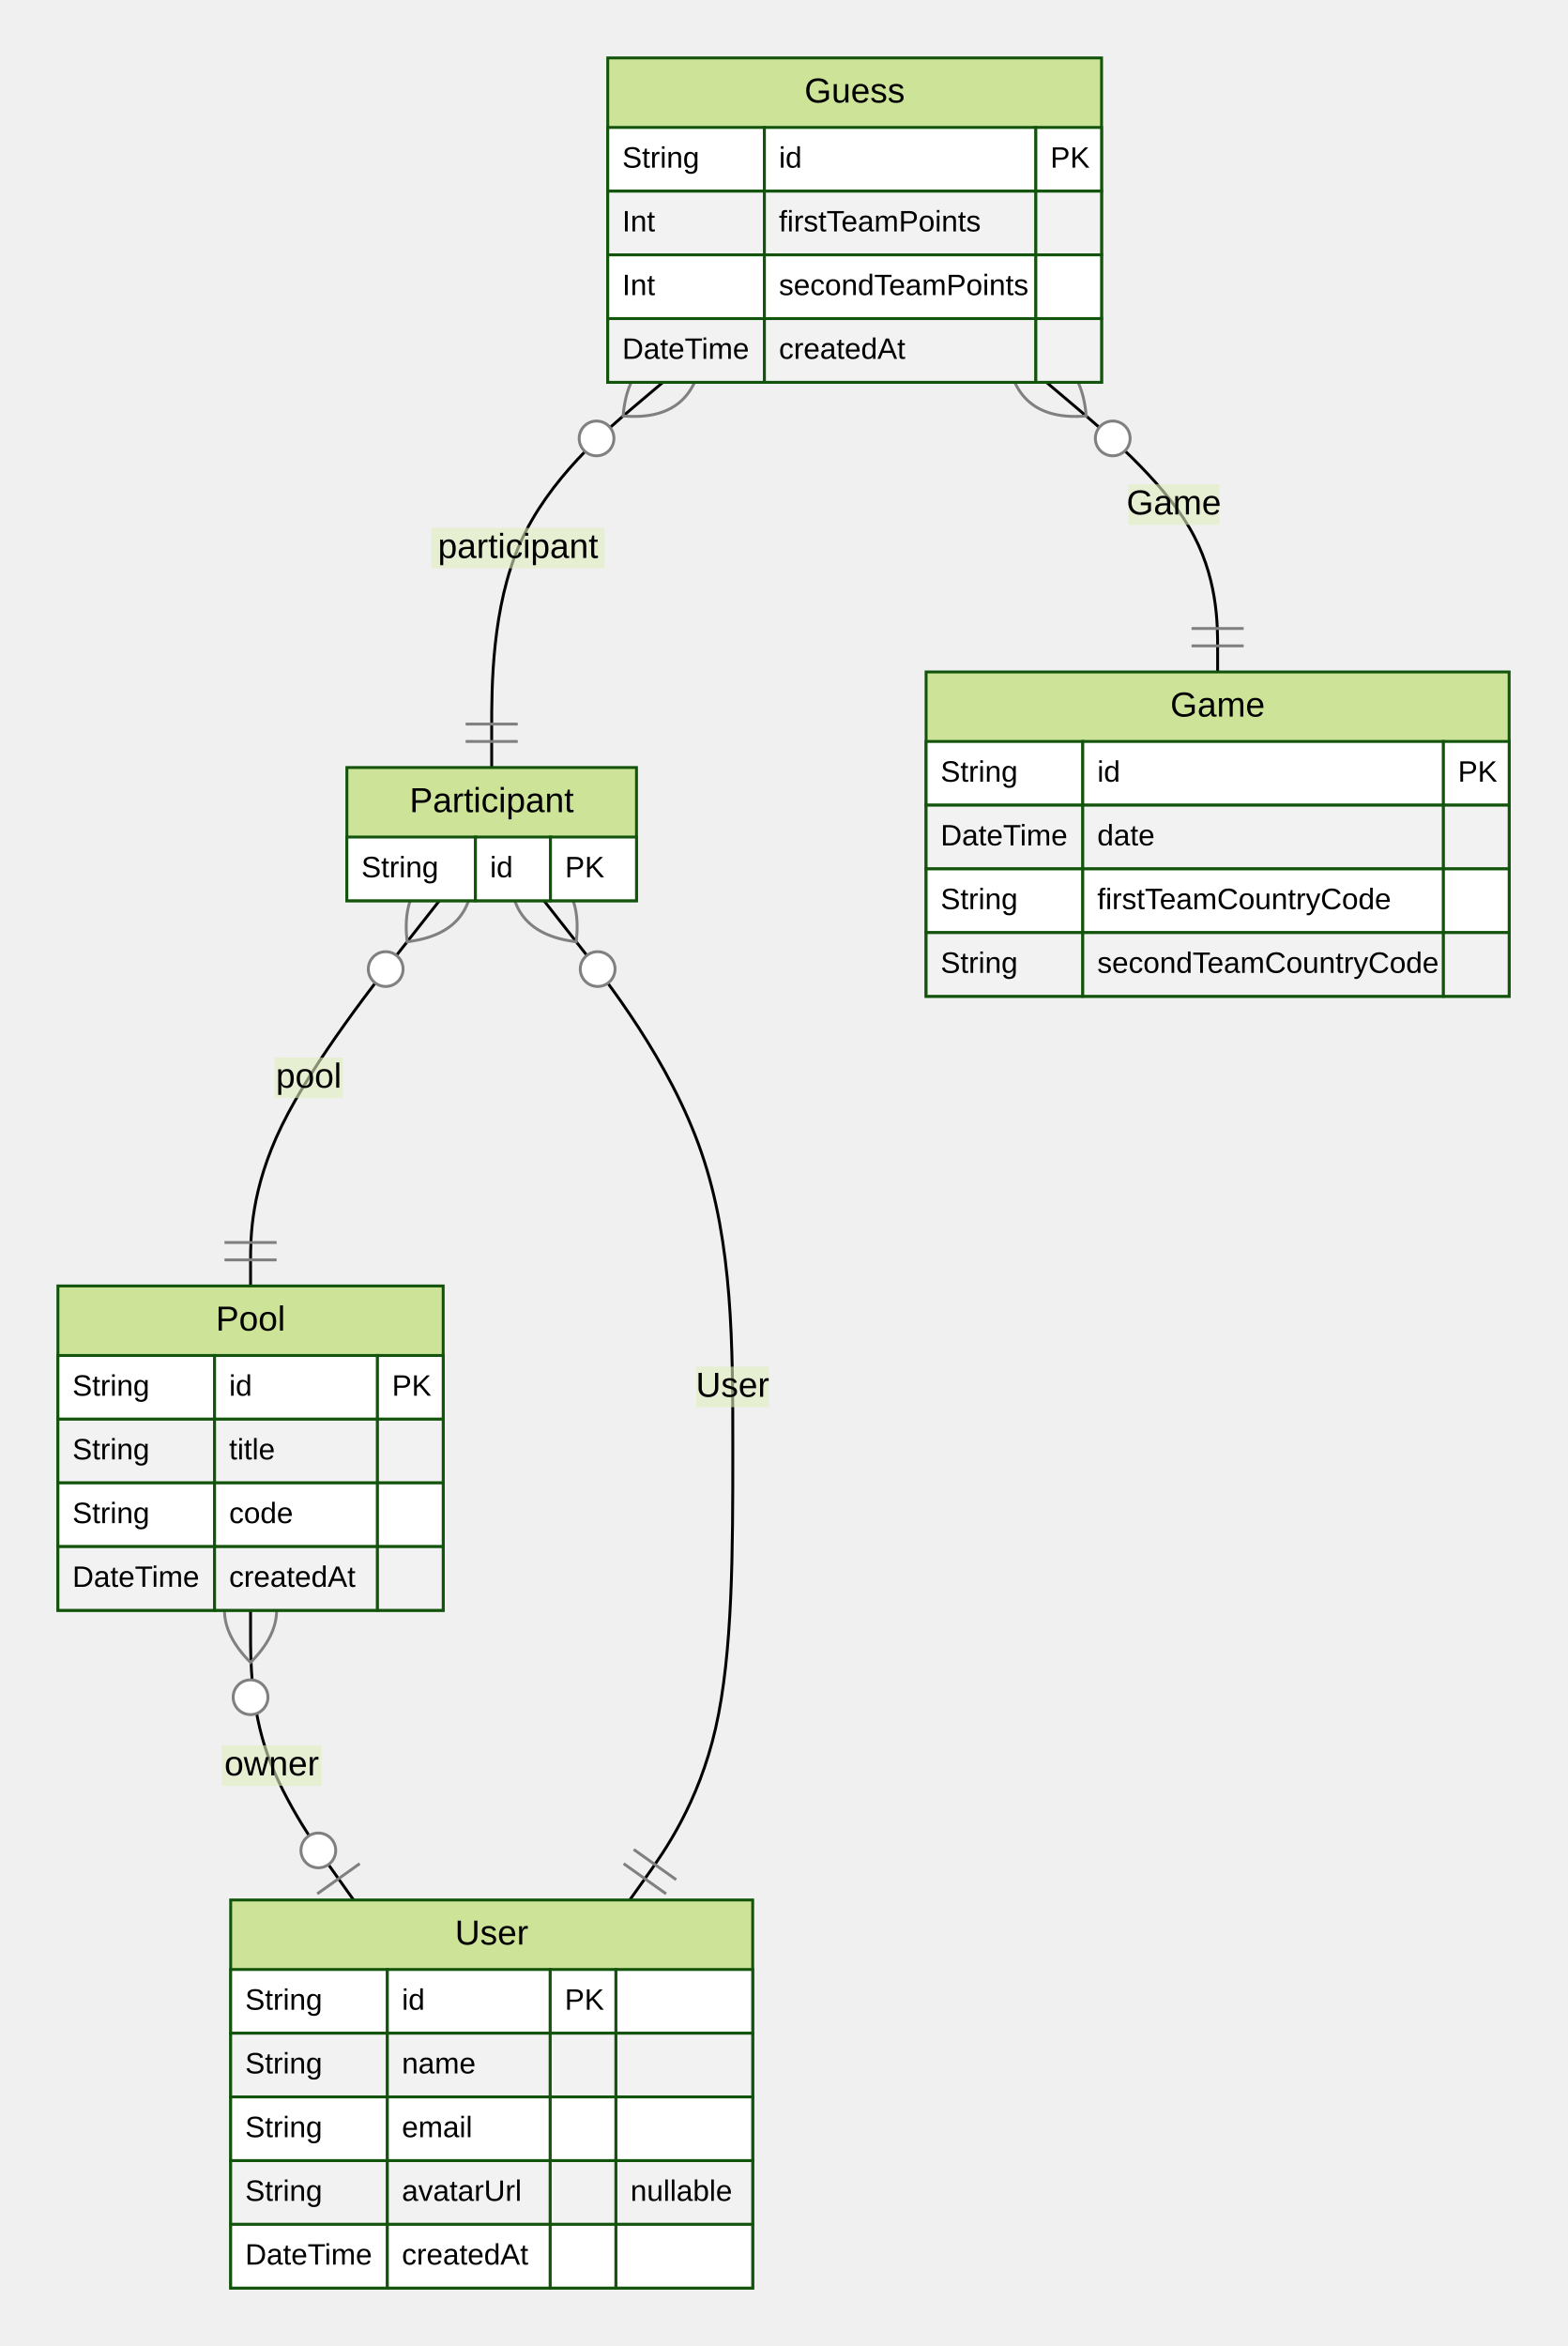
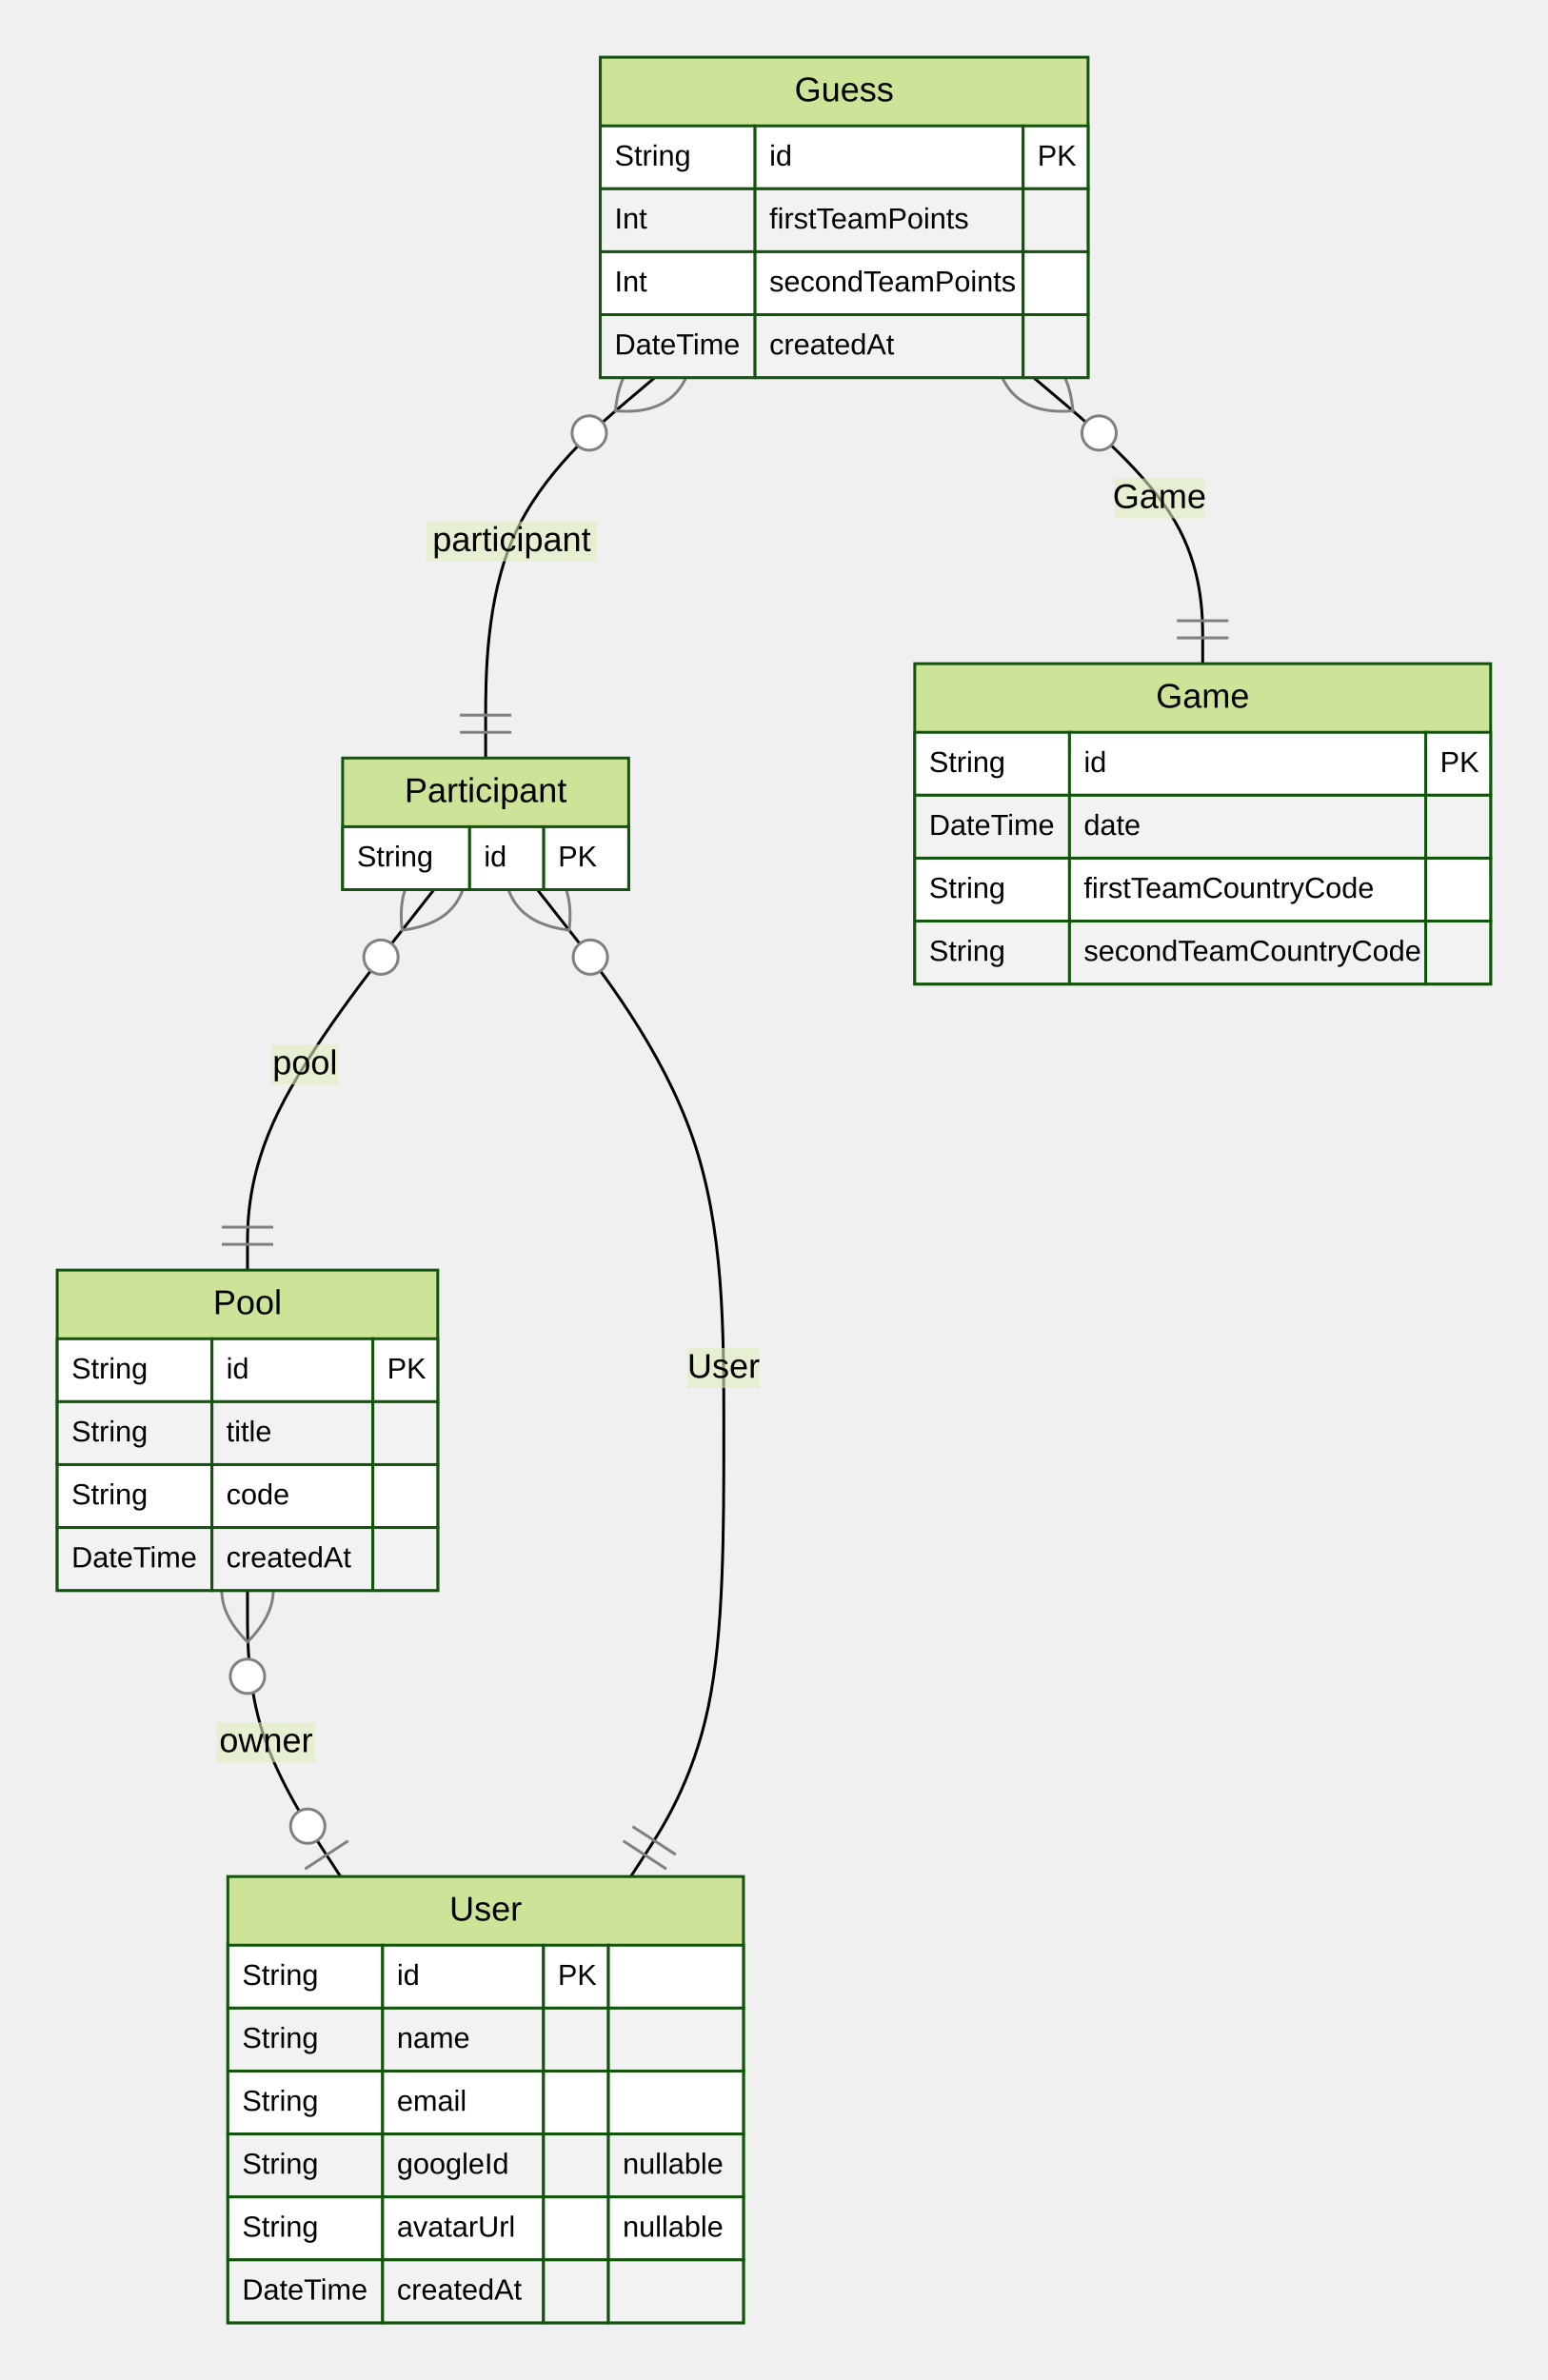
- <svg xmlns="http://www.w3.org/2000/svg" aria-labelledby="chart-title-mermaid-0 chart-desc-mermaid-0" role="img" viewBox="0 0 541.082 810" style="max-width: 541.082px; background-color: white;" width="100%" id="mermaid-0">
+ <svg xmlns="http://www.w3.org/2000/svg" aria-labelledby="chart-title-mermaid-0 chart-desc-mermaid-0" role="img" viewBox="0 0 541.082 832" style="max-width: 541.082px; background-color: white;" width="100%" id="mermaid-0">
  <style>#mermaid-0 {font-family:"trebuchet ms",verdana,arial,sans-serif;font-size:16px;fill:#000000;}#mermaid-0 .error-icon{fill:#552222;}#mermaid-0 .error-text{fill:#552222;stroke:#552222;}#mermaid-0 .edge-thickness-normal{stroke-width:2px;}#mermaid-0 .edge-thickness-thick{stroke-width:3.5px;}#mermaid-0 .edge-pattern-solid{stroke-dasharray:0;}#mermaid-0 .edge-pattern-dashed{stroke-dasharray:3;}#mermaid-0 .edge-pattern-dotted{stroke-dasharray:2;}#mermaid-0 .marker{fill:#000000;stroke:#000000;}#mermaid-0 .marker.cross{stroke:#000000;}#mermaid-0 svg{font-family:"trebuchet ms",verdana,arial,sans-serif;font-size:16px;}#mermaid-0 .entityBox{fill:#cde498;stroke:#13540c;}#mermaid-0 .attributeBoxOdd{fill:#ffffff;stroke:#13540c;}#mermaid-0 .attributeBoxEven{fill:#f2f2f2;stroke:#13540c;}#mermaid-0 .relationshipLabelBox{fill:hsl(78.158, 58.462%, 84.51%);opacity:0.7;background-color:hsl(78.158, 58.462%, 84.51%);}#mermaid-0 .relationshipLabelBox rect{opacity:0.5;}#mermaid-0 .relationshipLine{stroke:#000000;}#mermaid-0 :root{--mermaid-font-family:"trebuchet ms",verdana,arial,sans-serif;}</style>
  <g />
  <defs>
    <marker orient="auto" markerHeight="18" markerWidth="18" refY="9" refX="0" id="ONLY_ONE_START">
      <path d="M9,0 L9,18 M15,0 L15,18" fill="none" stroke="gray" />
    </marker>
  </defs>
  <defs>
    <marker orient="auto" markerHeight="18" markerWidth="18" refY="9" refX="18" id="ONLY_ONE_END">
      <path d="M3,0 L3,18 M9,0 L9,18" fill="none" stroke="gray" />
    </marker>
  </defs>
  <defs>
    <marker orient="auto" markerHeight="18" markerWidth="30" refY="9" refX="0" id="ZERO_OR_ONE_START">
      <circle r="6" cy="9" cx="21" fill="white" stroke="gray" />
      <path d="M9,0 L9,18" fill="none" stroke="gray" />
    </marker>
  </defs>
  <defs>
    <marker orient="auto" markerHeight="18" markerWidth="30" refY="9" refX="30" id="ZERO_OR_ONE_END">
      <circle r="6" cy="9" cx="9" fill="white" stroke="gray" />
      <path d="M21,0 L21,18" fill="none" stroke="gray" />
    </marker>
  </defs>
  <defs>
    <marker orient="auto" markerHeight="36" markerWidth="45" refY="18" refX="18" id="ONE_OR_MORE_START">
      <path d="M0,18 Q 18,0 36,18 Q 18,36 0,18 M42,9 L42,27" fill="none" stroke="gray" />
    </marker>
  </defs>
  <defs>
    <marker orient="auto" markerHeight="36" markerWidth="45" refY="18" refX="27" id="ONE_OR_MORE_END">
      <path d="M3,9 L3,27 M9,18 Q27,0 45,18 Q27,36 9,18" fill="none" stroke="gray" />
    </marker>
  </defs>
  <defs>
    <marker orient="auto" markerHeight="36" markerWidth="57" refY="18" refX="18" id="ZERO_OR_MORE_START">
      <circle r="6" cy="18" cx="48" fill="white" stroke="gray" />
      <path d="M0,18 Q18,0 36,18 Q18,36 0,18" fill="none" stroke="gray" />
    </marker>
  </defs>
  <defs>
    <marker orient="auto" markerHeight="36" markerWidth="57" refY="18" refX="39" id="ZERO_OR_MORE_END">
      <circle r="6" cy="18" cx="9" fill="white" stroke="gray" />
      <path d="M21,18 Q39,0 57,18 Q39,36 21,18" fill="none" stroke="gray" />
    </marker>
  </defs>
-   <path marker-start="url(#ZERO_OR_MORE_START)" marker-end="url(#ZERO_OR_ONE_END)" fill="none" stroke="gray" d="M86.513,556L86.513,564.333C86.513,572.667,86.513,589.333,92.443,606C98.373,622.667,110.233,639.333,116.163,647.667L122.093,656" class="er relationshipLine" />
-   <path marker-start="url(#ZERO_OR_MORE_START)" marker-end="url(#ONLY_ONE_END)" fill="none" stroke="gray" d="M187.835,311L198.7,324.833C209.565,338.667,231.296,366.333,242.161,397.833C253.026,429.333,253.026,464.667,253.026,500C253.026,535.333,253.026,570.667,247.096,596.667C241.167,622.667,229.307,639.333,223.377,647.667L217.447,656" class="er relationshipLine" />
+   <path marker-start="url(#ZERO_OR_MORE_START)" marker-end="url(#ZERO_OR_ONE_END)" fill="none" stroke="gray" d="M86.513,556L86.513,564.333C86.513,572.667,86.513,589.333,91.934,606C97.354,622.667,108.195,639.333,113.615,647.667L119.035,656" class="er relationshipLine" />
+   <path marker-start="url(#ZERO_OR_MORE_START)" marker-end="url(#ONLY_ONE_END)" fill="none" stroke="gray" d="M187.835,311L198.7,324.833C209.565,338.667,231.296,366.333,242.161,397.833C253.026,429.333,253.026,464.667,253.026,500C253.026,535.333,253.026,570.667,247.606,596.667C242.186,622.667,231.345,639.333,225.925,647.667L220.504,656" class="er relationshipLine" />
  <path marker-start="url(#ZERO_OR_MORE_START)" marker-end="url(#ONLY_ONE_END)" fill="none" stroke="gray" d="M151.705,311L140.839,324.833C129.974,338.667,108.244,366.333,97.378,388.5C86.513,410.667,86.513,427.333,86.513,435.667L86.513,444" class="er relationshipLine" />
  <path marker-start="url(#ZERO_OR_MORE_START)" marker-end="url(#ONLY_ONE_END)" fill="none" stroke="gray" d="M228.887,132L219.034,140.333C209.181,148.667,189.476,165.333,179.623,187.5C169.77,209.667,169.77,237.333,169.77,251.167L169.77,265" class="er relationshipLine" />
  <path marker-start="url(#ZERO_OR_MORE_START)" marker-end="url(#ONLY_ONE_END)" fill="none" stroke="gray" d="M361.309,132L371.162,140.333C381.015,148.667,400.72,165.333,410.573,182C420.426,198.667,420.426,215.333,420.426,223.667L420.426,232" class="er relationshipLine" />
  <g transform="translate(20,444 )" id="Pool">
    <rect height="112" width="133.026" y="0" x="0" stroke="gray" fill-opacity="100%" fill="honeydew" class="er entityBox" />
    <text transform="translate(66.51321,12)" style="font-family: &quot;trebuchet ms&quot;, verdana, arial, sans-serif;; font-size: 12px" text-anchor="middle" dominant-baseline="middle" y="0" x="0" id="entity-Pool" class="er entityLabel">Pool</text>
    <rect height="22" width="54.096" y="24" x="0" stroke="gray" fill-opacity="100%" fill="honeydew" class="er attributeBoxOdd" />
    <text transform="translate(5,35)" style="font-family: &quot;trebuchet ms&quot;, verdana, arial, sans-serif;; font-size: 10.2px" text-anchor="left" dominant-baseline="middle" y="0" x="0" id="entity-Pool-attr-1-type" class="er entityLabel">String</text>
    <rect height="22" width="56.243" y="24" x="54.096" stroke="gray" fill-opacity="100%" fill="honeydew" class="er attributeBoxOdd" />
    <text transform="translate(59.09555,35)" style="font-family: &quot;trebuchet ms&quot;, verdana, arial, sans-serif;; font-size: 10.2px" text-anchor="left" dominant-baseline="middle" y="0" x="0" id="entity-Pool-attr-1-name" class="er entityLabel">id</text>
    <rect height="22" width="22.688" y="24" x="110.339" stroke="gray" fill-opacity="100%" fill="honeydew" class="er attributeBoxOdd" />
    <text transform="translate(115.3387,35)" style="font-family: &quot;trebuchet ms&quot;, verdana, arial, sans-serif;; font-size: 10.2px" text-anchor="left" dominant-baseline="middle" y="0" x="0" id="entity-Pool-attr-1-key" class="er entityLabel">PK</text>
    <rect height="22" width="54.096" y="46" x="0" stroke="gray" fill-opacity="100%" fill="honeydew" class="er attributeBoxEven" />
    <text transform="translate(5,57)" style="font-family: &quot;trebuchet ms&quot;, verdana, arial, sans-serif;; font-size: 10.2px" text-anchor="left" dominant-baseline="middle" y="0" x="0" id="entity-Pool-attr-2-type" class="er entityLabel">String</text>
    <rect height="22" width="56.243" y="46" x="54.096" stroke="gray" fill-opacity="100%" fill="honeydew" class="er attributeBoxEven" />
    <text transform="translate(59.09555,57)" style="font-family: &quot;trebuchet ms&quot;, verdana, arial, sans-serif;; font-size: 10.2px" text-anchor="left" dominant-baseline="middle" y="0" x="0" id="entity-Pool-attr-2-name" class="er entityLabel">title</text>
    <rect height="22" width="22.688" y="46" x="110.339" stroke="gray" fill-opacity="100%" fill="honeydew" class="er attributeBoxEven" />
    <text transform="translate(115.3387,57)" style="font-family: &quot;trebuchet ms&quot;, verdana, arial, sans-serif;; font-size: 10.2px" text-anchor="left" dominant-baseline="middle" y="0" x="0" id="entity-Pool-attr-2-key" class="er entityLabel" />
    <rect height="22" width="54.096" y="68" x="0" stroke="gray" fill-opacity="100%" fill="honeydew" class="er attributeBoxOdd" />
    <text transform="translate(5,79)" style="font-family: &quot;trebuchet ms&quot;, verdana, arial, sans-serif;; font-size: 10.2px" text-anchor="left" dominant-baseline="middle" y="0" x="0" id="entity-Pool-attr-3-type" class="er entityLabel">String</text>
    <rect height="22" width="56.243" y="68" x="54.096" stroke="gray" fill-opacity="100%" fill="honeydew" class="er attributeBoxOdd" />
    <text transform="translate(59.09555,79)" style="font-family: &quot;trebuchet ms&quot;, verdana, arial, sans-serif;; font-size: 10.2px" text-anchor="left" dominant-baseline="middle" y="0" x="0" id="entity-Pool-attr-3-name" class="er entityLabel">code</text>
    <rect height="22" width="22.688" y="68" x="110.339" stroke="gray" fill-opacity="100%" fill="honeydew" class="er attributeBoxOdd" />
    <text transform="translate(115.3387,79)" style="font-family: &quot;trebuchet ms&quot;, verdana, arial, sans-serif;; font-size: 10.2px" text-anchor="left" dominant-baseline="middle" y="0" x="0" id="entity-Pool-attr-3-key" class="er entityLabel" />
    <rect height="22" width="54.096" y="90" x="0" stroke="gray" fill-opacity="100%" fill="honeydew" class="er attributeBoxEven" />
    <text transform="translate(5,101)" style="font-family: &quot;trebuchet ms&quot;, verdana, arial, sans-serif;; font-size: 10.2px" text-anchor="left" dominant-baseline="middle" y="0" x="0" id="entity-Pool-attr-4-type" class="er entityLabel">DateTime</text>
    <rect height="22" width="56.243" y="90" x="54.096" stroke="gray" fill-opacity="100%" fill="honeydew" class="er attributeBoxEven" />
    <text transform="translate(59.09555,101)" style="font-family: &quot;trebuchet ms&quot;, verdana, arial, sans-serif;; font-size: 10.2px" text-anchor="left" dominant-baseline="middle" y="0" x="0" id="entity-Pool-attr-4-name" class="er entityLabel">createdAt</text>
    <rect height="22" width="22.688" y="90" x="110.339" stroke="gray" fill-opacity="100%" fill="honeydew" class="er attributeBoxEven" />
    <text transform="translate(115.3387,101)" style="font-family: &quot;trebuchet ms&quot;, verdana, arial, sans-serif;; font-size: 10.2px" text-anchor="left" dominant-baseline="middle" y="0" x="0" id="entity-Pool-attr-4-key" class="er entityLabel" />
  </g>
  <g transform="translate(119.7698,265 )" id="Participant">
    <rect height="46" width="100" y="0" x="0" stroke="gray" fill-opacity="100%" fill="honeydew" class="er entityBox" />
    <text transform="translate(50,12)" style="font-family: &quot;trebuchet ms&quot;, verdana, arial, sans-serif;; font-size: 12px" text-anchor="middle" dominant-baseline="middle" y="0" x="0" id="entity-Participant" class="er entityLabel">Participant</text>
    <rect height="22" width="44.399" y="24" x="0" stroke="gray" fill-opacity="100%" fill="honeydew" class="er attributeBoxOdd" />
    <text transform="translate(5,35)" style="font-family: &quot;trebuchet ms&quot;, verdana, arial, sans-serif;; font-size: 10.2px" text-anchor="left" dominant-baseline="middle" y="0" x="0" id="entity-Participant-attr-1-type" class="er entityLabel">String</text>
    <rect height="22" width="25.911" y="24" x="44.399" stroke="gray" fill-opacity="100%" fill="honeydew" class="er attributeBoxOdd" />
    <text transform="translate(49.39862,35)" style="font-family: &quot;trebuchet ms&quot;, verdana, arial, sans-serif;; font-size: 10.2px" text-anchor="left" dominant-baseline="middle" y="0" x="0" id="entity-Participant-attr-1-name" class="er entityLabel">id</text>
    <rect height="22" width="29.69" y="24" x="70.31" stroke="gray" fill-opacity="100%" fill="honeydew" class="er attributeBoxOdd" />
    <text transform="translate(75.30976,35)" style="font-family: &quot;trebuchet ms&quot;, verdana, arial, sans-serif;; font-size: 10.2px" text-anchor="left" dominant-baseline="middle" y="0" x="0" id="entity-Participant-attr-1-key" class="er entityLabel">PK</text>
  </g>
  <g transform="translate(79.65034,656 )" id="User">
-     <rect height="134" width="180.239" y="0" x="0" stroke="gray" fill-opacity="100%" fill="honeydew" class="er entityBox" />
+     <rect height="156" width="180.239" y="0" x="0" stroke="gray" fill-opacity="100%" fill="honeydew" class="er entityBox" />
    <text transform="translate(90.11948,12)" style="font-family: &quot;trebuchet ms&quot;, verdana, arial, sans-serif;; font-size: 12px" text-anchor="middle" dominant-baseline="middle" y="0" x="0" id="entity-User" class="er entityLabel">User</text>
    <rect height="22" width="54.096" y="24" x="0" stroke="gray" fill-opacity="100%" fill="honeydew" class="er attributeBoxOdd" />
    <text transform="translate(5,35)" style="font-family: &quot;trebuchet ms&quot;, verdana, arial, sans-serif;; font-size: 10.2px" text-anchor="left" dominant-baseline="middle" y="0" x="0" id="entity-User-attr-1-type" class="er entityLabel">String</text>
    <rect height="22" width="56.243" y="24" x="54.096" stroke="gray" fill-opacity="100%" fill="honeydew" class="er attributeBoxOdd" />
    <text transform="translate(59.09555,35)" style="font-family: &quot;trebuchet ms&quot;, verdana, arial, sans-serif;; font-size: 10.2px" text-anchor="left" dominant-baseline="middle" y="0" x="0" id="entity-User-attr-1-name" class="er entityLabel">id</text>
    <rect height="22" width="22.688" y="24" x="110.339" stroke="gray" fill-opacity="100%" fill="honeydew" class="er attributeBoxOdd" />
    <text transform="translate(115.3387,35)" style="font-family: &quot;trebuchet ms&quot;, verdana, arial, sans-serif;; font-size: 10.2px" text-anchor="left" dominant-baseline="middle" y="0" x="0" id="entity-User-attr-1-key" class="er entityLabel">PK</text>
    <rect height="22" width="47.213" y="24" x="133.026" stroke="gray" fill-opacity="100%" fill="honeydew" class="er attributeBoxOdd" />
    <text transform="translate(138.0264,35)" style="font-family: &quot;trebuchet ms&quot;, verdana, arial, sans-serif;; font-size: 10.2px" text-anchor="left" dominant-baseline="middle" y="0" x="0" id="entity-User-attr-1-comment" class="er entityLabel" />
    <rect height="22" width="54.096" y="46" x="0" stroke="gray" fill-opacity="100%" fill="honeydew" class="er attributeBoxEven" />
    <text transform="translate(5,57)" style="font-family: &quot;trebuchet ms&quot;, verdana, arial, sans-serif;; font-size: 10.2px" text-anchor="left" dominant-baseline="middle" y="0" x="0" id="entity-User-attr-2-type" class="er entityLabel">String</text>
    <rect height="22" width="56.243" y="46" x="54.096" stroke="gray" fill-opacity="100%" fill="honeydew" class="er attributeBoxEven" />
    <text transform="translate(59.09555,57)" style="font-family: &quot;trebuchet ms&quot;, verdana, arial, sans-serif;; font-size: 10.2px" text-anchor="left" dominant-baseline="middle" y="0" x="0" id="entity-User-attr-2-name" class="er entityLabel">name</text>
    <rect height="22" width="22.688" y="46" x="110.339" stroke="gray" fill-opacity="100%" fill="honeydew" class="er attributeBoxEven" />
    <text transform="translate(115.3387,57)" style="font-family: &quot;trebuchet ms&quot;, verdana, arial, sans-serif;; font-size: 10.2px" text-anchor="left" dominant-baseline="middle" y="0" x="0" id="entity-User-attr-2-key" class="er entityLabel" />
    <rect height="22" width="47.213" y="46" x="133.026" stroke="gray" fill-opacity="100%" fill="honeydew" class="er attributeBoxEven" />
    <text transform="translate(138.0264,57)" style="font-family: &quot;trebuchet ms&quot;, verdana, arial, sans-serif;; font-size: 10.2px" text-anchor="left" dominant-baseline="middle" y="0" x="0" id="entity-User-attr-2-comment" class="er entityLabel" />
    <rect height="22" width="54.096" y="68" x="0" stroke="gray" fill-opacity="100%" fill="honeydew" class="er attributeBoxOdd" />
    <text transform="translate(5,79)" style="font-family: &quot;trebuchet ms&quot;, verdana, arial, sans-serif;; font-size: 10.2px" text-anchor="left" dominant-baseline="middle" y="0" x="0" id="entity-User-attr-3-type" class="er entityLabel">String</text>
    <rect height="22" width="56.243" y="68" x="54.096" stroke="gray" fill-opacity="100%" fill="honeydew" class="er attributeBoxOdd" />
    <text transform="translate(59.09555,79)" style="font-family: &quot;trebuchet ms&quot;, verdana, arial, sans-serif;; font-size: 10.2px" text-anchor="left" dominant-baseline="middle" y="0" x="0" id="entity-User-attr-3-name" class="er entityLabel">email</text>
    <rect height="22" width="22.688" y="68" x="110.339" stroke="gray" fill-opacity="100%" fill="honeydew" class="er attributeBoxOdd" />
    <text transform="translate(115.3387,79)" style="font-family: &quot;trebuchet ms&quot;, verdana, arial, sans-serif;; font-size: 10.2px" text-anchor="left" dominant-baseline="middle" y="0" x="0" id="entity-User-attr-3-key" class="er entityLabel" />
    <rect height="22" width="47.213" y="68" x="133.026" stroke="gray" fill-opacity="100%" fill="honeydew" class="er attributeBoxOdd" />
    <text transform="translate(138.0264,79)" style="font-family: &quot;trebuchet ms&quot;, verdana, arial, sans-serif;; font-size: 10.2px" text-anchor="left" dominant-baseline="middle" y="0" x="0" id="entity-User-attr-3-comment" class="er entityLabel" />
    <rect height="22" width="54.096" y="90" x="0" stroke="gray" fill-opacity="100%" fill="honeydew" class="er attributeBoxEven" />
    <text transform="translate(5,101)" style="font-family: &quot;trebuchet ms&quot;, verdana, arial, sans-serif;; font-size: 10.2px" text-anchor="left" dominant-baseline="middle" y="0" x="0" id="entity-User-attr-4-type" class="er entityLabel">String</text>
    <rect height="22" width="56.243" y="90" x="54.096" stroke="gray" fill-opacity="100%" fill="honeydew" class="er attributeBoxEven" />
-     <text transform="translate(59.09555,101)" style="font-family: &quot;trebuchet ms&quot;, verdana, arial, sans-serif;; font-size: 10.2px" text-anchor="left" dominant-baseline="middle" y="0" x="0" id="entity-User-attr-4-name" class="er entityLabel">avatarUrl</text>
+     <text transform="translate(59.09555,101)" style="font-family: &quot;trebuchet ms&quot;, verdana, arial, sans-serif;; font-size: 10.2px" text-anchor="left" dominant-baseline="middle" y="0" x="0" id="entity-User-attr-4-name" class="er entityLabel">googleId</text>
    <rect height="22" width="22.688" y="90" x="110.339" stroke="gray" fill-opacity="100%" fill="honeydew" class="er attributeBoxEven" />
    <text transform="translate(115.3387,101)" style="font-family: &quot;trebuchet ms&quot;, verdana, arial, sans-serif;; font-size: 10.2px" text-anchor="left" dominant-baseline="middle" y="0" x="0" id="entity-User-attr-4-key" class="er entityLabel" />
    <rect height="22" width="47.213" y="90" x="133.026" stroke="gray" fill-opacity="100%" fill="honeydew" class="er attributeBoxEven" />
    <text transform="translate(138.0264,101)" style="font-family: &quot;trebuchet ms&quot;, verdana, arial, sans-serif;; font-size: 10.2px" text-anchor="left" dominant-baseline="middle" y="0" x="0" id="entity-User-attr-4-comment" class="er entityLabel">nullable</text>
    <rect height="22" width="54.096" y="112" x="0" stroke="gray" fill-opacity="100%" fill="honeydew" class="er attributeBoxOdd" />
-     <text transform="translate(5,123)" style="font-family: &quot;trebuchet ms&quot;, verdana, arial, sans-serif;; font-size: 10.2px" text-anchor="left" dominant-baseline="middle" y="0" x="0" id="entity-User-attr-5-type" class="er entityLabel">DateTime</text>
+     <text transform="translate(5,123)" style="font-family: &quot;trebuchet ms&quot;, verdana, arial, sans-serif;; font-size: 10.2px" text-anchor="left" dominant-baseline="middle" y="0" x="0" id="entity-User-attr-5-type" class="er entityLabel">String</text>
    <rect height="22" width="56.243" y="112" x="54.096" stroke="gray" fill-opacity="100%" fill="honeydew" class="er attributeBoxOdd" />
-     <text transform="translate(59.09555,123)" style="font-family: &quot;trebuchet ms&quot;, verdana, arial, sans-serif;; font-size: 10.2px" text-anchor="left" dominant-baseline="middle" y="0" x="0" id="entity-User-attr-5-name" class="er entityLabel">createdAt</text>
+     <text transform="translate(59.09555,123)" style="font-family: &quot;trebuchet ms&quot;, verdana, arial, sans-serif;; font-size: 10.2px" text-anchor="left" dominant-baseline="middle" y="0" x="0" id="entity-User-attr-5-name" class="er entityLabel">avatarUrl</text>
    <rect height="22" width="22.688" y="112" x="110.339" stroke="gray" fill-opacity="100%" fill="honeydew" class="er attributeBoxOdd" />
    <text transform="translate(115.3387,123)" style="font-family: &quot;trebuchet ms&quot;, verdana, arial, sans-serif;; font-size: 10.2px" text-anchor="left" dominant-baseline="middle" y="0" x="0" id="entity-User-attr-5-key" class="er entityLabel" />
    <rect height="22" width="47.213" y="112" x="133.026" stroke="gray" fill-opacity="100%" fill="honeydew" class="er attributeBoxOdd" />
-     <text transform="translate(138.0264,123)" style="font-family: &quot;trebuchet ms&quot;, verdana, arial, sans-serif;; font-size: 10.2px" text-anchor="left" dominant-baseline="middle" y="0" x="0" id="entity-User-attr-5-comment" class="er entityLabel" />
+     <text transform="translate(138.0264,123)" style="font-family: &quot;trebuchet ms&quot;, verdana, arial, sans-serif;; font-size: 10.2px" text-anchor="left" dominant-baseline="middle" y="0" x="0" id="entity-User-attr-5-comment" class="er entityLabel">nullable</text>
+     <rect height="22" width="54.096" y="134" x="0" stroke="gray" fill-opacity="100%" fill="honeydew" class="er attributeBoxEven" />
+     <text transform="translate(5,145)" style="font-family: &quot;trebuchet ms&quot;, verdana, arial, sans-serif;; font-size: 10.2px" text-anchor="left" dominant-baseline="middle" y="0" x="0" id="entity-User-attr-6-type" class="er entityLabel">DateTime</text>
+     <rect height="22" width="56.243" y="134" x="54.096" stroke="gray" fill-opacity="100%" fill="honeydew" class="er attributeBoxEven" />
+     <text transform="translate(59.09555,145)" style="font-family: &quot;trebuchet ms&quot;, verdana, arial, sans-serif;; font-size: 10.2px" text-anchor="left" dominant-baseline="middle" y="0" x="0" id="entity-User-attr-6-name" class="er entityLabel">createdAt</text>
+     <rect height="22" width="22.688" y="134" x="110.339" stroke="gray" fill-opacity="100%" fill="honeydew" class="er attributeBoxEven" />
+     <text transform="translate(115.3387,145)" style="font-family: &quot;trebuchet ms&quot;, verdana, arial, sans-serif;; font-size: 10.2px" text-anchor="left" dominant-baseline="middle" y="0" x="0" id="entity-User-attr-6-key" class="er entityLabel" />
+     <rect height="22" width="47.213" y="134" x="133.026" stroke="gray" fill-opacity="100%" fill="honeydew" class="er attributeBoxEven" />
+     <text transform="translate(138.0264,145)" style="font-family: &quot;trebuchet ms&quot;, verdana, arial, sans-serif;; font-size: 10.2px" text-anchor="left" dominant-baseline="middle" y="0" x="0" id="entity-User-attr-6-comment" class="er entityLabel" />
  </g>
  <g transform="translate(319.7698,232 )" id="Game">
    <rect height="112" width="201.312" y="0" x="0" stroke="gray" fill-opacity="100%" fill="honeydew" class="er entityBox" />
    <text transform="translate(100.6562,12)" style="font-family: &quot;trebuchet ms&quot;, verdana, arial, sans-serif;; font-size: 12px" text-anchor="middle" dominant-baseline="middle" y="0" x="0" id="entity-Game" class="er entityLabel">Game</text>
    <rect height="22" width="54.096" y="24" x="0" stroke="gray" fill-opacity="100%" fill="honeydew" class="er attributeBoxOdd" />
    <text transform="translate(5,35)" style="font-family: &quot;trebuchet ms&quot;, verdana, arial, sans-serif;; font-size: 10.2px" text-anchor="left" dominant-baseline="middle" y="0" x="0" id="entity-Game-attr-1-type" class="er entityLabel">String</text>
    <rect height="22" width="124.529" y="24" x="54.096" stroke="gray" fill-opacity="100%" fill="honeydew" class="er attributeBoxOdd" />
    <text transform="translate(59.09555,35)" style="font-family: &quot;trebuchet ms&quot;, verdana, arial, sans-serif;; font-size: 10.2px" text-anchor="left" dominant-baseline="middle" y="0" x="0" id="entity-Game-attr-1-name" class="er entityLabel">id</text>
    <rect height="22" width="22.688" y="24" x="178.625" stroke="gray" fill-opacity="100%" fill="honeydew" class="er attributeBoxOdd" />
    <text transform="translate(183.6248,35)" style="font-family: &quot;trebuchet ms&quot;, verdana, arial, sans-serif;; font-size: 10.2px" text-anchor="left" dominant-baseline="middle" y="0" x="0" id="entity-Game-attr-1-key" class="er entityLabel">PK</text>
    <rect height="22" width="54.096" y="46" x="0" stroke="gray" fill-opacity="100%" fill="honeydew" class="er attributeBoxEven" />
    <text transform="translate(5,57)" style="font-family: &quot;trebuchet ms&quot;, verdana, arial, sans-serif;; font-size: 10.2px" text-anchor="left" dominant-baseline="middle" y="0" x="0" id="entity-Game-attr-2-type" class="er entityLabel">DateTime</text>
    <rect height="22" width="124.529" y="46" x="54.096" stroke="gray" fill-opacity="100%" fill="honeydew" class="er attributeBoxEven" />
    <text transform="translate(59.09555,57)" style="font-family: &quot;trebuchet ms&quot;, verdana, arial, sans-serif;; font-size: 10.2px" text-anchor="left" dominant-baseline="middle" y="0" x="0" id="entity-Game-attr-2-name" class="er entityLabel">date</text>
    <rect height="22" width="22.688" y="46" x="178.625" stroke="gray" fill-opacity="100%" fill="honeydew" class="er attributeBoxEven" />
    <text transform="translate(183.6248,57)" style="font-family: &quot;trebuchet ms&quot;, verdana, arial, sans-serif;; font-size: 10.2px" text-anchor="left" dominant-baseline="middle" y="0" x="0" id="entity-Game-attr-2-key" class="er entityLabel" />
    <rect height="22" width="54.096" y="68" x="0" stroke="gray" fill-opacity="100%" fill="honeydew" class="er attributeBoxOdd" />
    <text transform="translate(5,79)" style="font-family: &quot;trebuchet ms&quot;, verdana, arial, sans-serif;; font-size: 10.2px" text-anchor="left" dominant-baseline="middle" y="0" x="0" id="entity-Game-attr-3-type" class="er entityLabel">String</text>
    <rect height="22" width="124.529" y="68" x="54.096" stroke="gray" fill-opacity="100%" fill="honeydew" class="er attributeBoxOdd" />
    <text transform="translate(59.09555,79)" style="font-family: &quot;trebuchet ms&quot;, verdana, arial, sans-serif;; font-size: 10.2px" text-anchor="left" dominant-baseline="middle" y="0" x="0" id="entity-Game-attr-3-name" class="er entityLabel">firstTeamCountryCode</text>
    <rect height="22" width="22.688" y="68" x="178.625" stroke="gray" fill-opacity="100%" fill="honeydew" class="er attributeBoxOdd" />
    <text transform="translate(183.6248,79)" style="font-family: &quot;trebuchet ms&quot;, verdana, arial, sans-serif;; font-size: 10.2px" text-anchor="left" dominant-baseline="middle" y="0" x="0" id="entity-Game-attr-3-key" class="er entityLabel" />
    <rect height="22" width="54.096" y="90" x="0" stroke="gray" fill-opacity="100%" fill="honeydew" class="er attributeBoxEven" />
    <text transform="translate(5,101)" style="font-family: &quot;trebuchet ms&quot;, verdana, arial, sans-serif;; font-size: 10.2px" text-anchor="left" dominant-baseline="middle" y="0" x="0" id="entity-Game-attr-4-type" class="er entityLabel">String</text>
    <rect height="22" width="124.529" y="90" x="54.096" stroke="gray" fill-opacity="100%" fill="honeydew" class="er attributeBoxEven" />
    <text transform="translate(59.09555,101)" style="font-family: &quot;trebuchet ms&quot;, verdana, arial, sans-serif;; font-size: 10.2px" text-anchor="left" dominant-baseline="middle" y="0" x="0" id="entity-Game-attr-4-name" class="er entityLabel">secondTeamCountryCode</text>
    <rect height="22" width="22.688" y="90" x="178.625" stroke="gray" fill-opacity="100%" fill="honeydew" class="er attributeBoxEven" />
    <text transform="translate(183.6248,101)" style="font-family: &quot;trebuchet ms&quot;, verdana, arial, sans-serif;; font-size: 10.2px" text-anchor="left" dominant-baseline="middle" y="0" x="0" id="entity-Game-attr-4-key" class="er entityLabel" />
  </g>
  <g transform="translate(209.8457,20 )" id="Guess">
    <rect height="112" width="170.504" y="0" x="0" stroke="gray" fill-opacity="100%" fill="honeydew" class="er entityBox" />
    <text transform="translate(85.2522,12)" style="font-family: &quot;trebuchet ms&quot;, verdana, arial, sans-serif;; font-size: 12px" text-anchor="middle" dominant-baseline="middle" y="0" x="0" id="entity-Guess" class="er entityLabel">Guess</text>
    <rect height="22" width="54.096" y="24" x="0" stroke="gray" fill-opacity="100%" fill="honeydew" class="er attributeBoxOdd" />
    <text transform="translate(5,35)" style="font-family: &quot;trebuchet ms&quot;, verdana, arial, sans-serif;; font-size: 10.2px" text-anchor="left" dominant-baseline="middle" y="0" x="0" id="entity-Guess-attr-1-type" class="er entityLabel">String</text>
    <rect height="22" width="93.721" y="24" x="54.096" stroke="gray" fill-opacity="100%" fill="honeydew" class="er attributeBoxOdd" />
    <text transform="translate(59.09555,35)" style="font-family: &quot;trebuchet ms&quot;, verdana, arial, sans-serif;; font-size: 10.2px" text-anchor="left" dominant-baseline="middle" y="0" x="0" id="entity-Guess-attr-1-name" class="er entityLabel">id</text>
    <rect height="22" width="22.688" y="24" x="147.817" stroke="gray" fill-opacity="100%" fill="honeydew" class="er attributeBoxOdd" />
    <text transform="translate(152.8167,35)" style="font-family: &quot;trebuchet ms&quot;, verdana, arial, sans-serif;; font-size: 10.2px" text-anchor="left" dominant-baseline="middle" y="0" x="0" id="entity-Guess-attr-1-key" class="er entityLabel">PK</text>
    <rect height="22" width="54.096" y="46" x="0" stroke="gray" fill-opacity="100%" fill="honeydew" class="er attributeBoxEven" />
    <text transform="translate(5,57)" style="font-family: &quot;trebuchet ms&quot;, verdana, arial, sans-serif;; font-size: 10.2px" text-anchor="left" dominant-baseline="middle" y="0" x="0" id="entity-Guess-attr-2-type" class="er entityLabel">Int</text>
    <rect height="22" width="93.721" y="46" x="54.096" stroke="gray" fill-opacity="100%" fill="honeydew" class="er attributeBoxEven" />
    <text transform="translate(59.09555,57)" style="font-family: &quot;trebuchet ms&quot;, verdana, arial, sans-serif;; font-size: 10.2px" text-anchor="left" dominant-baseline="middle" y="0" x="0" id="entity-Guess-attr-2-name" class="er entityLabel">firstTeamPoints</text>
    <rect height="22" width="22.688" y="46" x="147.817" stroke="gray" fill-opacity="100%" fill="honeydew" class="er attributeBoxEven" />
    <text transform="translate(152.8167,57)" style="font-family: &quot;trebuchet ms&quot;, verdana, arial, sans-serif;; font-size: 10.2px" text-anchor="left" dominant-baseline="middle" y="0" x="0" id="entity-Guess-attr-2-key" class="er entityLabel" />
    <rect height="22" width="54.096" y="68" x="0" stroke="gray" fill-opacity="100%" fill="honeydew" class="er attributeBoxOdd" />
    <text transform="translate(5,79)" style="font-family: &quot;trebuchet ms&quot;, verdana, arial, sans-serif;; font-size: 10.2px" text-anchor="left" dominant-baseline="middle" y="0" x="0" id="entity-Guess-attr-3-type" class="er entityLabel">Int</text>
    <rect height="22" width="93.721" y="68" x="54.096" stroke="gray" fill-opacity="100%" fill="honeydew" class="er attributeBoxOdd" />
    <text transform="translate(59.09555,79)" style="font-family: &quot;trebuchet ms&quot;, verdana, arial, sans-serif;; font-size: 10.2px" text-anchor="left" dominant-baseline="middle" y="0" x="0" id="entity-Guess-attr-3-name" class="er entityLabel">secondTeamPoints</text>
    <rect height="22" width="22.688" y="68" x="147.817" stroke="gray" fill-opacity="100%" fill="honeydew" class="er attributeBoxOdd" />
    <text transform="translate(152.8167,79)" style="font-family: &quot;trebuchet ms&quot;, verdana, arial, sans-serif;; font-size: 10.2px" text-anchor="left" dominant-baseline="middle" y="0" x="0" id="entity-Guess-attr-3-key" class="er entityLabel" />
    <rect height="22" width="54.096" y="90" x="0" stroke="gray" fill-opacity="100%" fill="honeydew" class="er attributeBoxEven" />
    <text transform="translate(5,101)" style="font-family: &quot;trebuchet ms&quot;, verdana, arial, sans-serif;; font-size: 10.2px" text-anchor="left" dominant-baseline="middle" y="0" x="0" id="entity-Guess-attr-4-type" class="er entityLabel">DateTime</text>
    <rect height="22" width="93.721" y="90" x="54.096" stroke="gray" fill-opacity="100%" fill="honeydew" class="er attributeBoxEven" />
    <text transform="translate(59.09555,101)" style="font-family: &quot;trebuchet ms&quot;, verdana, arial, sans-serif;; font-size: 10.2px" text-anchor="left" dominant-baseline="middle" y="0" x="0" id="entity-Guess-attr-4-name" class="er entityLabel">createdAt</text>
    <rect height="22" width="22.688" y="90" x="147.817" stroke="gray" fill-opacity="100%" fill="honeydew" class="er attributeBoxEven" />
    <text transform="translate(152.8167,101)" style="font-family: &quot;trebuchet ms&quot;, verdana, arial, sans-serif;; font-size: 10.2px" text-anchor="left" dominant-baseline="middle" y="0" x="0" id="entity-Guess-attr-4-key" class="er entityLabel" />
  </g>
-   <rect fill-opacity="85%" fill="white" height="14" width="34.471" y="602.592" x="76.574" class="er relationshipLabelBox" />
-   <text style="font-family: &quot;trebuchet ms&quot;, verdana, arial, sans-serif;; font-size: 12px" dominant-baseline="middle" text-anchor="middle" y="609.592" x="93.81" id="rel1" class="er relationshipLabel">owner</text>
-   <rect fill-opacity="85%" fill="white" height="14" width="25.184" y="471.862" x="240.348" class="er relationshipLabelBox" />
-   <text style="font-family: &quot;trebuchet ms&quot;, verdana, arial, sans-serif;; font-size: 12px" dominant-baseline="middle" text-anchor="middle" y="478.862" x="252.94" id="rel2" class="er relationshipLabel">User</text>
+   <rect fill-opacity="85%" fill="white" height="14" width="34.471" y="602.078" x="75.759" class="er relationshipLabelBox" />
+   <text style="font-family: &quot;trebuchet ms&quot;, verdana, arial, sans-serif;; font-size: 12px" dominant-baseline="middle" text-anchor="middle" y="609.078" x="92.994" id="rel1" class="er relationshipLabel">owner</text>
+   <rect fill-opacity="85%" fill="white" height="14" width="25.184" y="471.248" x="240.34" class="er relationshipLabelBox" />
+   <text style="font-family: &quot;trebuchet ms&quot;, verdana, arial, sans-serif;; font-size: 12px" dominant-baseline="middle" text-anchor="middle" y="478.248" x="252.932" id="rel2" class="er relationshipLabel">User</text>
  <rect fill-opacity="85%" fill="white" height="14" width="23.564" y="365.133" x="94.824" class="er relationshipLabelBox" />
  <text style="font-family: &quot;trebuchet ms&quot;, verdana, arial, sans-serif;; font-size: 12px" dominant-baseline="middle" text-anchor="middle" y="372.133" x="106.606" id="rel3" class="er relationshipLabel">pool</text>
  <rect fill-opacity="85%" fill="white" height="14" width="59.744" y="182.256" x="148.995" class="er relationshipLabelBox" />
  <text style="font-family: &quot;trebuchet ms&quot;, verdana, arial, sans-serif;; font-size: 12px" dominant-baseline="middle" text-anchor="middle" y="189.256" x="178.867" id="rel4" class="er relationshipLabel">participant</text>
  <rect fill-opacity="85%" fill="white" height="14" width="31.381" y="167.222" x="389.62" class="er relationshipLabelBox" />
  <text style="font-family: &quot;trebuchet ms&quot;, verdana, arial, sans-serif;; font-size: 12px" dominant-baseline="middle" text-anchor="middle" y="174.222" x="405.31" id="rel5" class="er relationshipLabel">Game</text>
</svg>
